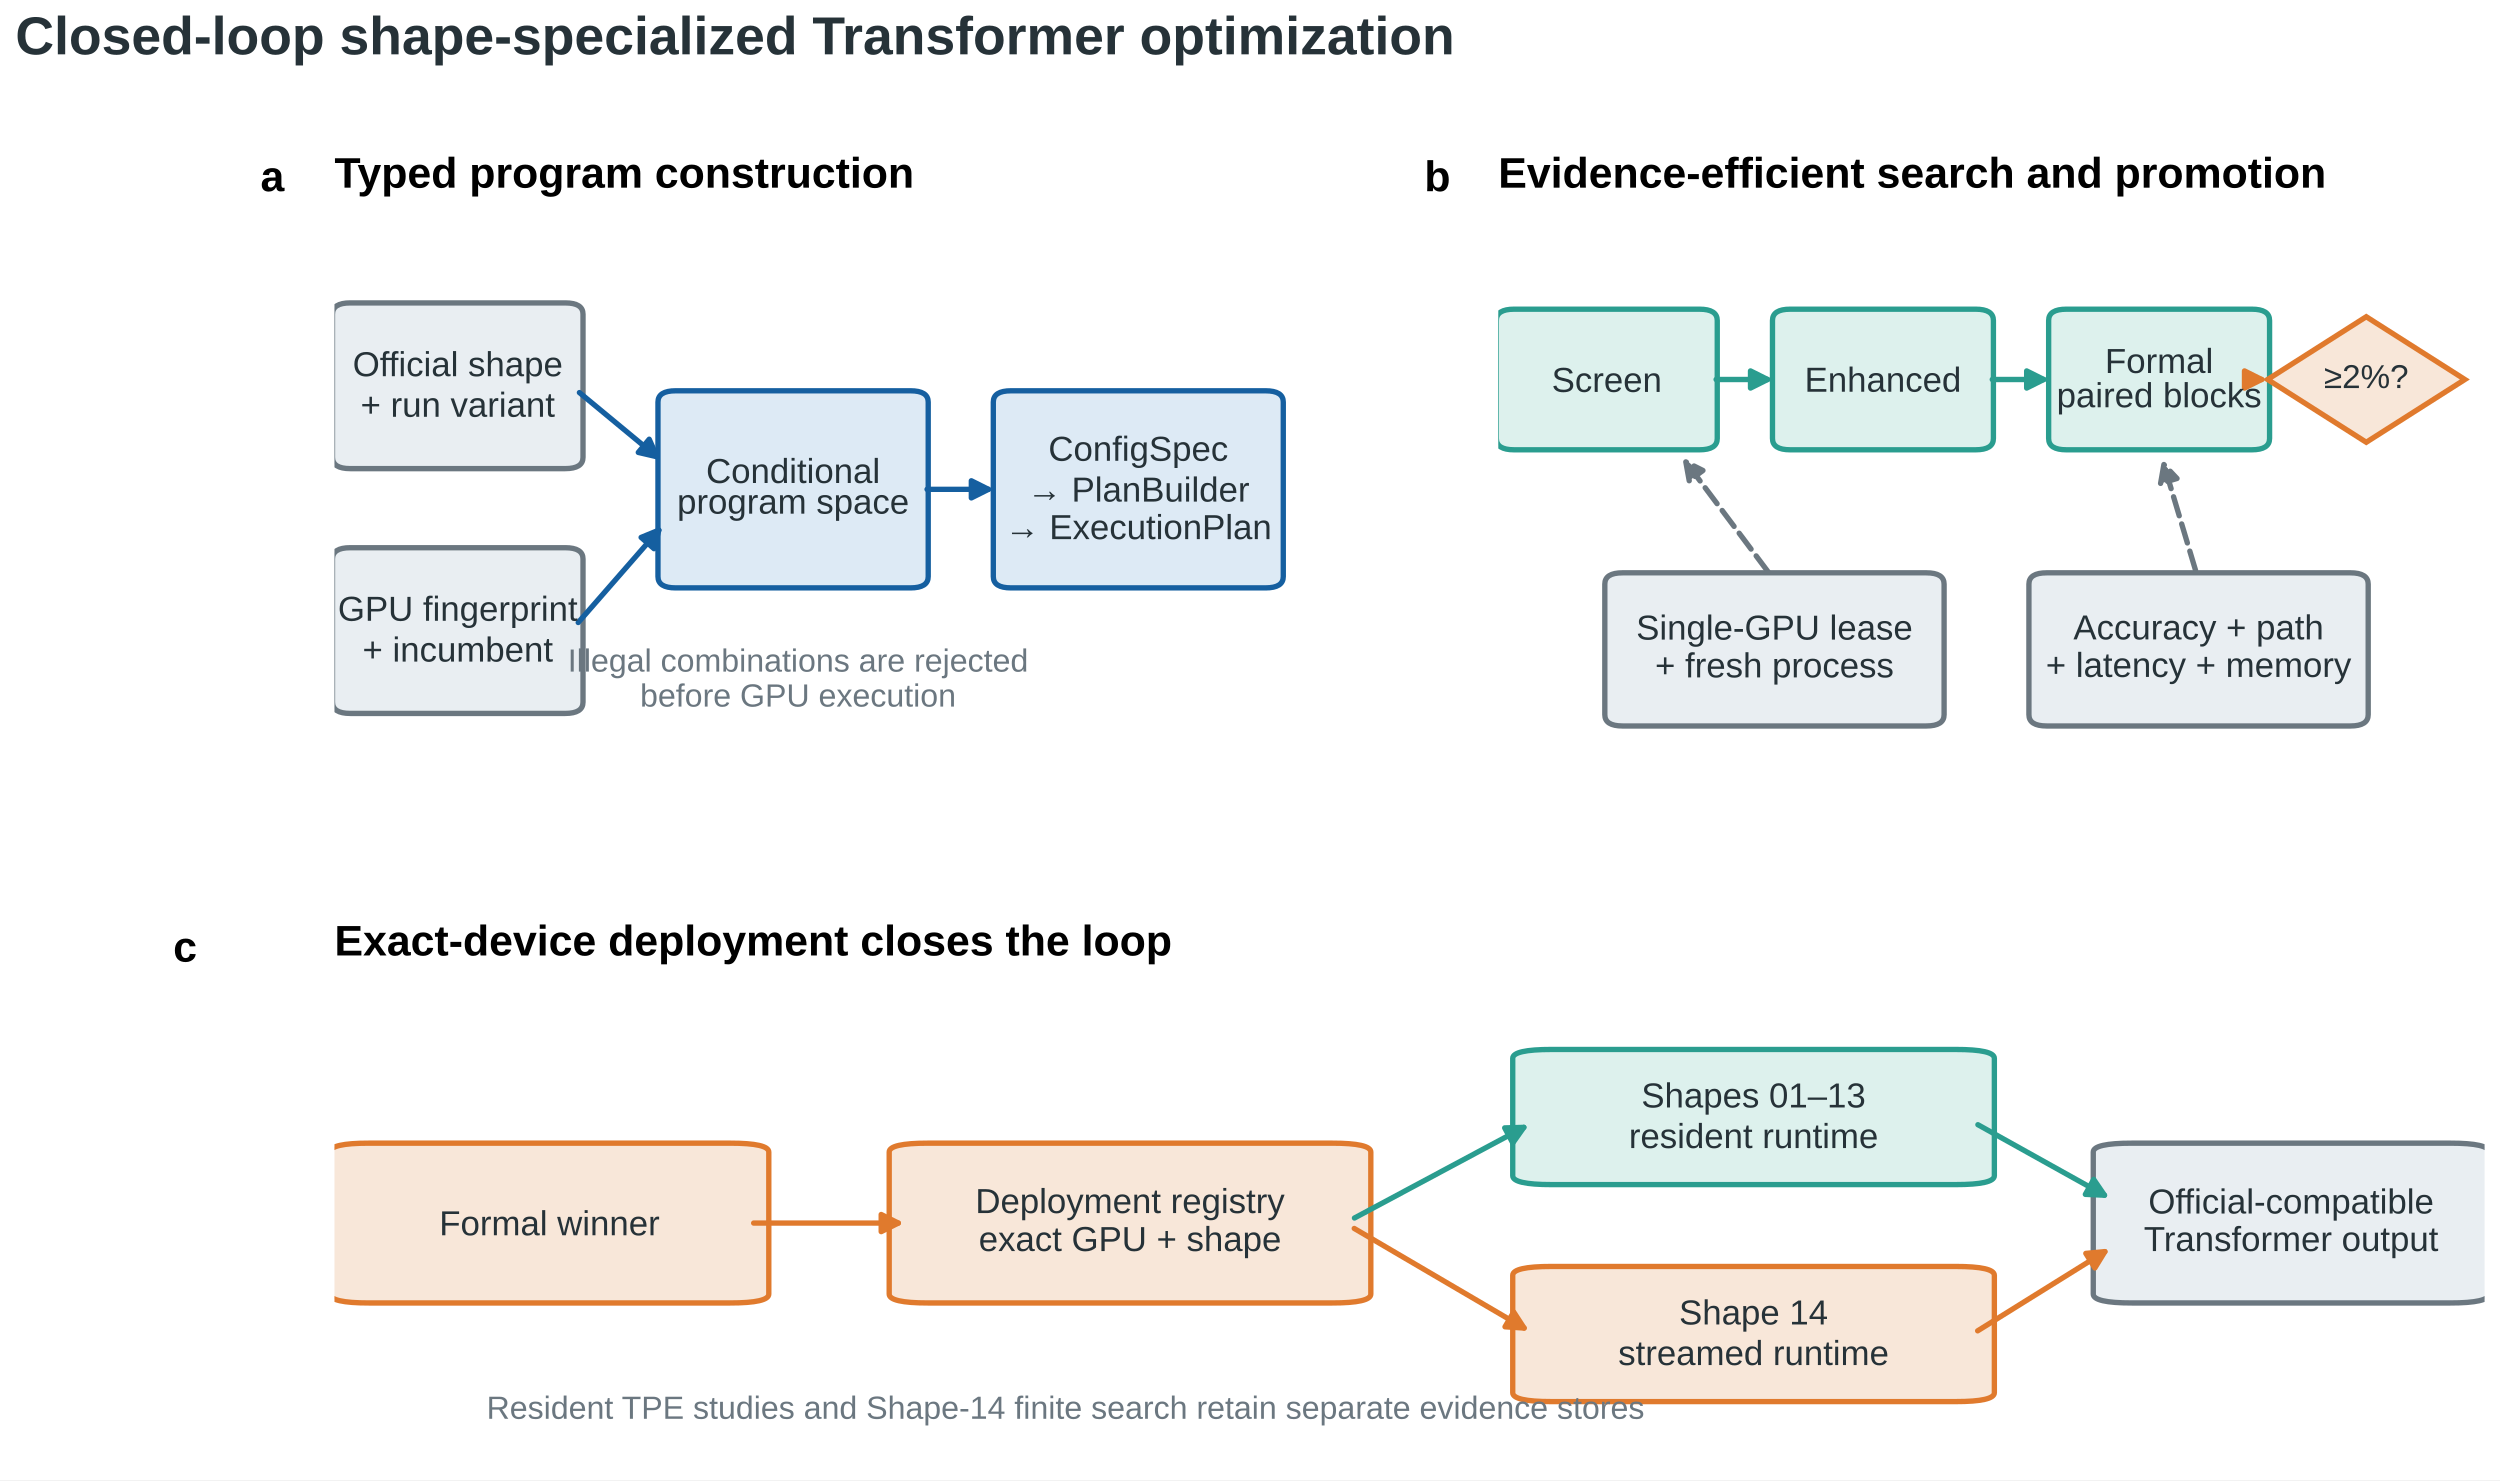
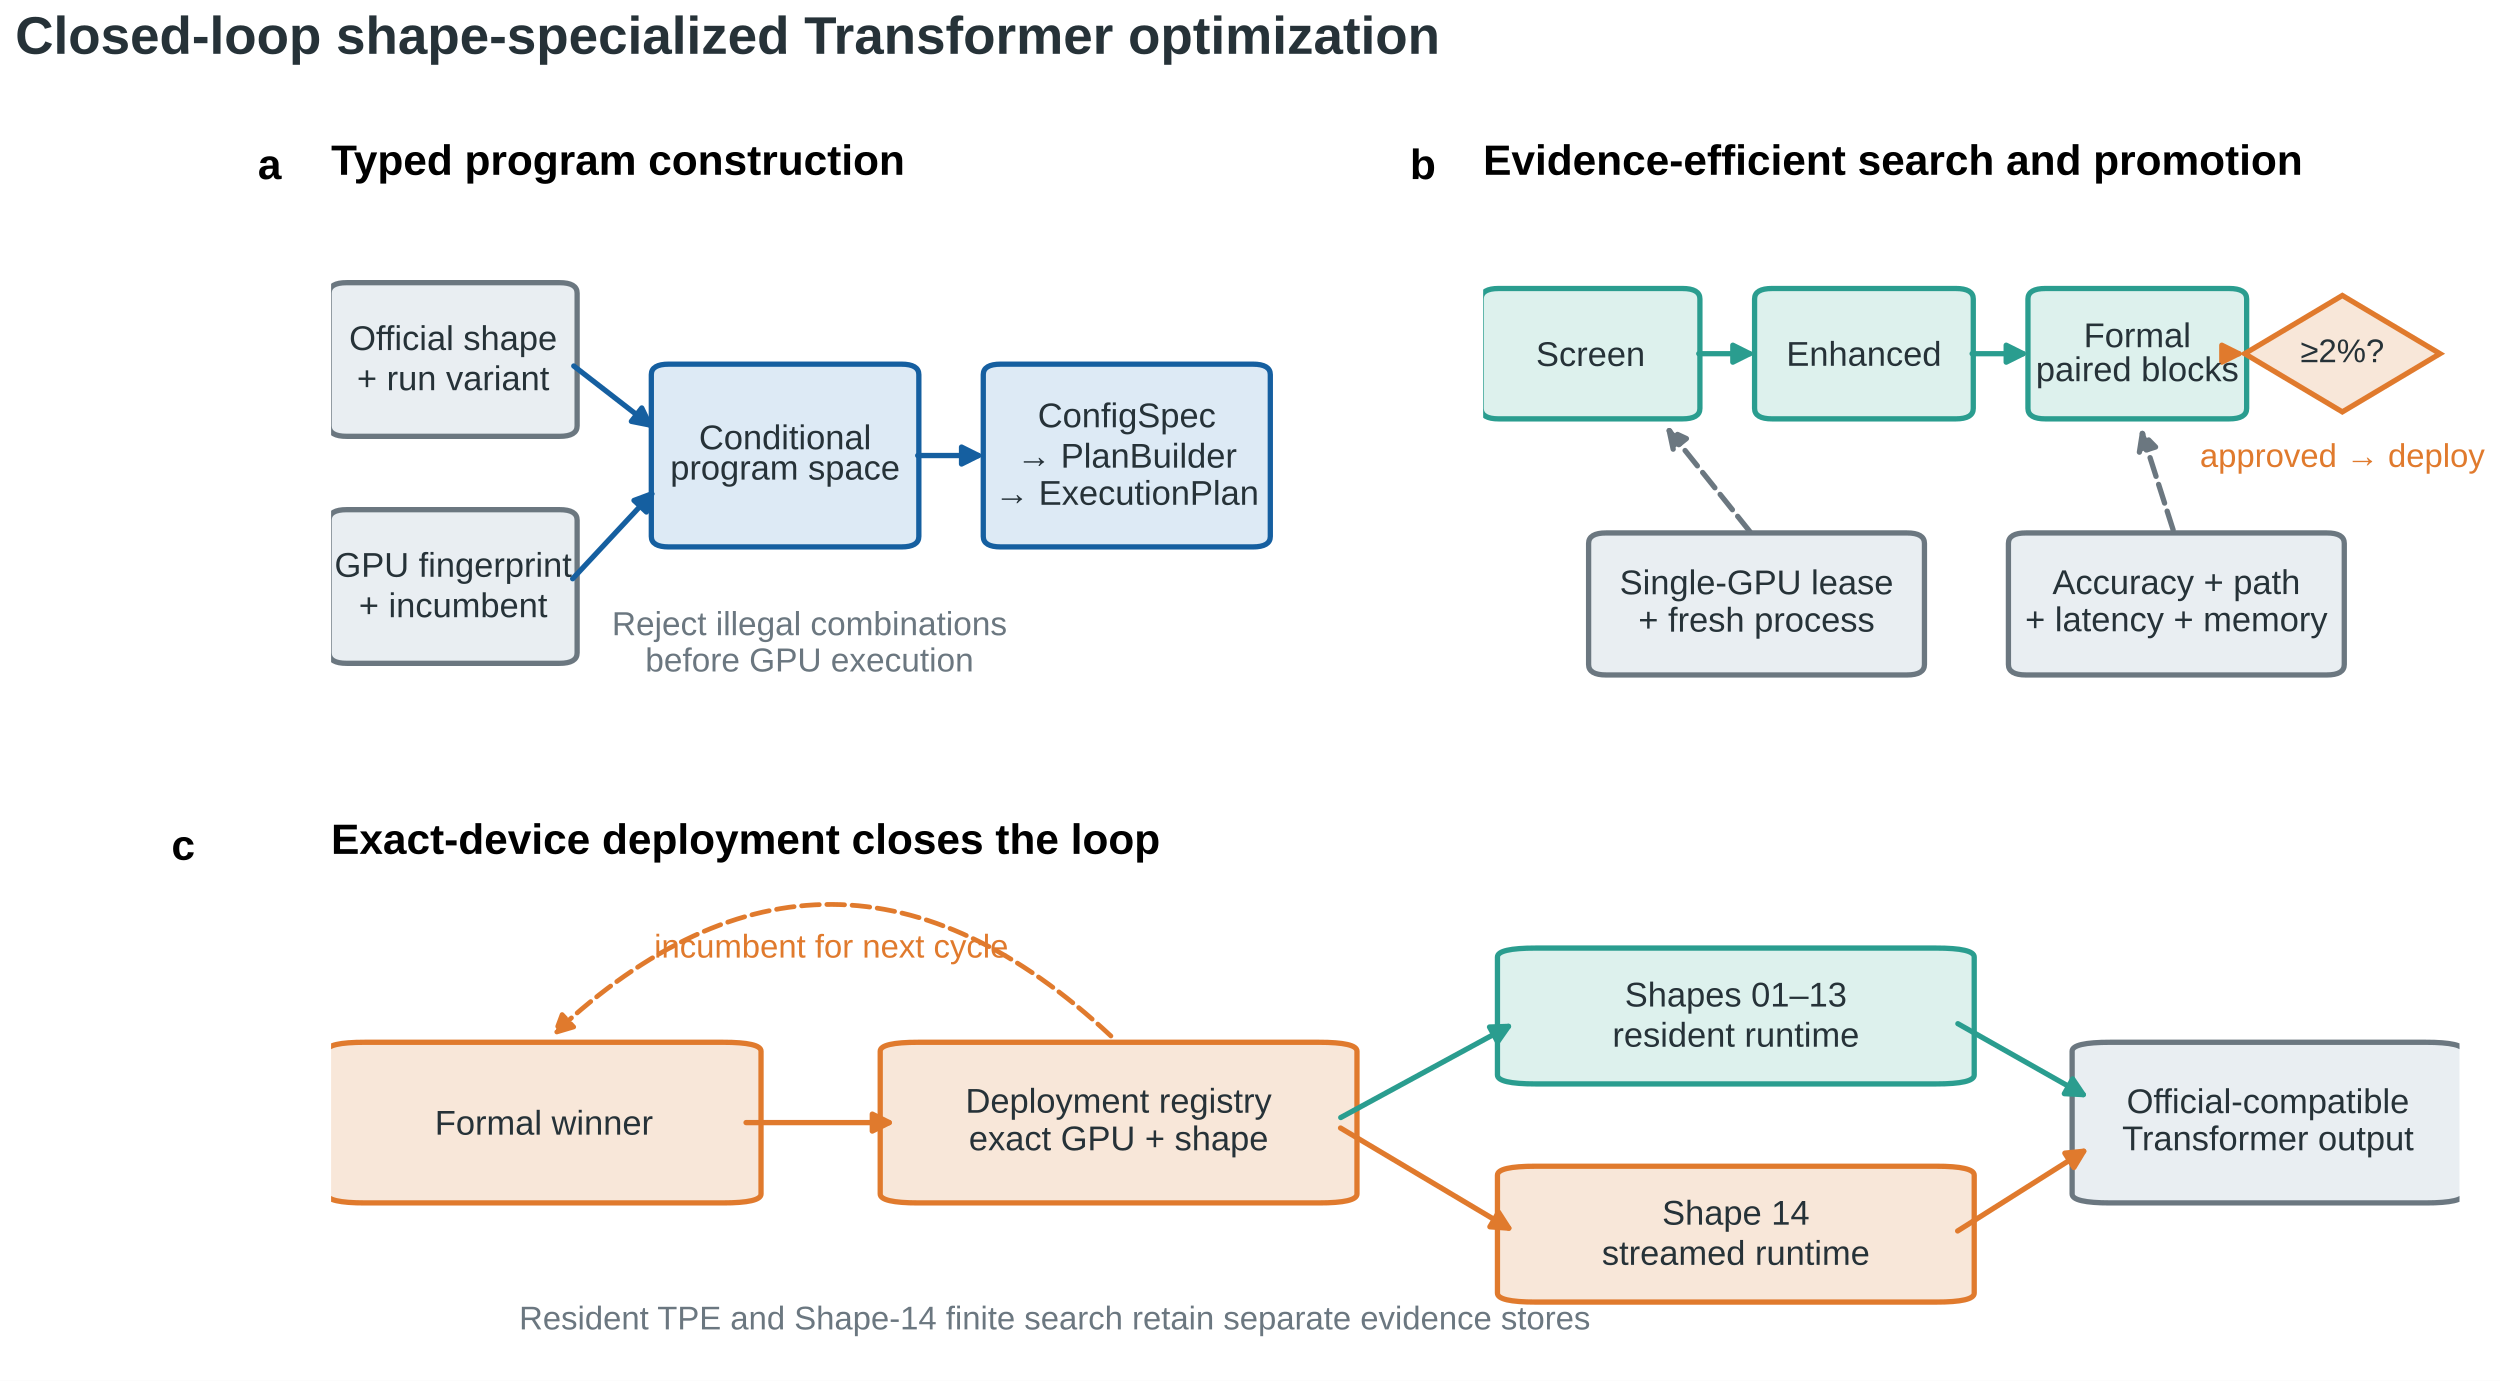
- <svg xmlns="http://www.w3.org/2000/svg" width="467.136pt" height="276.57pt" viewBox="0 0 467.136 276.57" version="1.1">
+ <svg xmlns="http://www.w3.org/2000/svg" width="471.903pt" height="260.64pt" viewBox="0 0 471.903 260.64" version="1.1">
  <defs>
    <style type="text/css">*{stroke-linejoin: round; stroke-linecap: butt}</style>
  </defs>
  <g id="figure_1">
    <g id="patch_1">
-       <path d="M 0 276.57  L 467.136 276.57  L 467.136 0  L 0 0  z " style="fill: #ffffff" />
+       <path d="M 0 260.64 L 471.903 260.64 L 471.903 0 L 0 0 z " style="fill: #ffffff" />
    </g>
    <g id="axes_1">
      <g id="patch_2">
-         <path d="M 65.445 87.565  L 105.621 87.565  Q 108.938 87.565 108.938 85.454  L 108.938 58.712  Q 108.938 56.601 105.621 56.601  L 65.445 56.601  Q 62.127 56.601 62.127 58.712  L 62.127 85.454  Q 62.127 87.565 65.445 87.565  z " clip-path="url(#pc47140f29b)" style="fill: #e9eef2; stroke: #6b7780; stroke-linejoin: miter" />
+         <path d="M 65.445 82.362 L 105.621 82.362 Q 108.938 82.362 108.938 80.385 L 108.938 55.336 Q 108.938 53.358 105.621 53.358 L 65.445 53.358 Q 62.127 53.358 62.127 55.336 L 62.127 80.385 Q 62.127 82.362 65.445 82.362 z " clip-path="url(#p74cc61ab61)" style="fill: #e9eef2; stroke: #6b7780; stroke-linejoin: miter" />
      </g>
      <g id="patch_3">
-         <path d="M 65.445 133.307  L 105.621 133.307  Q 108.938 133.307 108.938 131.195  L 108.938 104.454  Q 108.938 102.343 105.621 102.343  L 65.445 102.343  Q 62.127 102.343 62.127 104.454  L 62.127 131.195  Q 62.127 133.307 65.445 133.307  z " clip-path="url(#pc47140f29b)" style="fill: #e9eef2; stroke: #6b7780; stroke-linejoin: miter" />
+         <path d="M 65.445 125.209 L 105.621 125.209 Q 108.938 125.209 108.938 123.231 L 108.938 98.182 Q 108.938 96.205 105.621 96.205 L 65.445 96.205 Q 62.127 96.205 62.127 98.182 L 62.127 123.231 Q 62.127 125.209 65.445 125.209 z " clip-path="url(#p74cc61ab61)" style="fill: #e9eef2; stroke: #6b7780; stroke-linejoin: miter" />
      </g>
      <g id="patch_4">
-         <path d="M 126.262 109.849  L 170.123 109.849  Q 173.441 109.849 173.441 107.738  L 173.441 75.133  Q 173.441 73.021 170.123 73.021  L 126.262 73.021  Q 122.944 73.021 122.944 75.133  L 122.944 107.738  Q 122.944 109.849 126.262 109.849  z " clip-path="url(#pc47140f29b)" style="fill: #ddeaf5; stroke: #155fa0; stroke-linejoin: miter" />
+         <path d="M 126.262 103.236 L 170.123 103.236 Q 173.441 103.236 173.441 101.258 L 173.441 70.717 Q 173.441 68.739 170.123 68.739 L 126.262 68.739 Q 122.944 68.739 122.944 70.717 L 122.944 101.258 Q 122.944 103.236 126.262 103.236 z " clip-path="url(#p74cc61ab61)" style="fill: #ddeaf5; stroke: #155fa0; stroke-linejoin: miter" />
      </g>
      <g id="patch_5">
-         <path d="M 188.921 109.849  L 236.469 109.849  Q 239.786 109.849 239.786 107.738  L 239.786 75.133  Q 239.786 73.021 236.469 73.021  L 188.921 73.021  Q 185.604 73.021 185.604 75.133  L 185.604 107.738  Q 185.604 109.849 188.921 109.849  z " clip-path="url(#pc47140f29b)" style="fill: #ddeaf5; stroke: #155fa0; stroke-linejoin: miter" />
+         <path d="M 188.921 103.236 L 236.469 103.236 Q 239.786 103.236 239.786 101.258 L 239.786 70.717 Q 239.786 68.739 236.469 68.739 L 188.921 68.739 Q 185.604 68.739 185.604 70.717 L 185.604 101.258 Q 185.604 103.236 188.921 103.236 z " clip-path="url(#p74cc61ab61)" style="fill: #ddeaf5; stroke: #155fa0; stroke-linejoin: miter" />
      </g>
      <g id="patch_6">
-         <path d="M 108.267 73.358  Q 115.942 79.707 122.754 85.344  " clip-path="url(#pc47140f29b)" style="fill: none; stroke: #155fa0; stroke-linecap: round" />
-         <path d="M 121.309 82.071  L 122.754 85.344  L 119.269 84.536  z " clip-path="url(#pc47140f29b)" style="fill: #155fa0; stroke: #155fa0; stroke-linecap: round" />
+         <path d="M 108.308 69.086 Q 115.941 75.001 122.691 80.232 " clip-path="url(#p74cc61ab61)" style="fill: none; stroke: #155fa0; stroke-linecap: round" />
+         <path d="M 121.141 77.007 L 122.691 80.232 L 119.181 79.536 z " clip-path="url(#p74cc61ab61)" style="fill: #155fa0; stroke: #155fa0; stroke-linecap: round" />
      </g>
      <g id="patch_7">
-         <path d="M 108.043 116.317  Q 115.942 107.268 123.107 99.061  " clip-path="url(#pc47140f29b)" style="fill: none; stroke: #155fa0; stroke-linecap: round" />
-         <path d="M 119.797 100.419  L 123.107 99.061  L 122.207 102.524  z " clip-path="url(#pc47140f29b)" style="fill: #155fa0; stroke: #155fa0; stroke-linecap: round" />
+         <path d="M 108.092 109.241 Q 115.942 100.818 123.029 93.213 " clip-path="url(#p74cc61ab61)" style="fill: none; stroke: #155fa0; stroke-linecap: round" />
+         <path d="M 119.677 94.463 L 123.029 93.213 L 122.018 96.645 z " clip-path="url(#p74cc61ab61)" style="fill: #155fa0; stroke: #155fa0; stroke-linecap: round" />
      </g>
      <g id="patch_8">
-         <path d="M 173.226 91.435  Q 179.521 91.435 184.699 91.435  " clip-path="url(#pc47140f29b)" style="fill: none; stroke: #155fa0; stroke-linecap: round" />
-         <path d="M 181.499 89.835  L 184.699 91.435  L 181.499 93.035  z " clip-path="url(#pc47140f29b)" style="fill: #155fa0; stroke: #155fa0; stroke-linecap: round" />
+         <path d="M 173.226 85.988 Q 179.521 85.988 184.699 85.988 " clip-path="url(#p74cc61ab61)" style="fill: none; stroke: #155fa0; stroke-linecap: round" />
+         <path d="M 181.499 84.388 L 184.699 85.988 L 181.499 87.588 z " clip-path="url(#p74cc61ab61)" style="fill: #155fa0; stroke: #155fa0; stroke-linecap: round" />
      </g>
      <g id="text_1">
-         <text style="font-weight: 700; font-size: 8px; font-family: 'Arial', 'DejaVu Sans', 'Liberation Sans', sans-serif; text-anchor: start" x="48.674" y="35.724" transform="rotate(-0 48.67398 35.72427)">a</text>
+         <text style="font-weight: 700; font-size: 8px; font-family: 'Arial', 'DejaVu Sans', 'Liberation Sans', sans-serif; text-anchor: start" x="48.674" y="33.803" transform="rotate(-0 48.67398 33.80275)">a</text>
      </g>
      <g id="text_2">
-         <text style="font-size: 6.5px; font-family: 'Arial', 'DejaVu Sans', 'Liberation Sans', sans-serif; fill: #263238" transform="translate(65.90219 70.29749)">Official shape</text>
-         <text style="font-size: 6.5px; font-family: 'Arial', 'DejaVu Sans', 'Liberation Sans', sans-serif; fill: #263238" transform="translate(67.37789 77.87882)">+ run variant</text>
+         <text style="font-size: 6.5px; font-family: 'Arial', 'DejaVu Sans', 'Liberation Sans', sans-serif; fill: #263238" transform="translate(65.90219 66.07463)">Official shape</text>
+         <text style="font-size: 6.5px; font-family: 'Arial', 'DejaVu Sans', 'Liberation Sans', sans-serif; fill: #263238" transform="translate(67.37789 73.65596)">+ run variant</text>
      </g>
      <g id="text_3">
-         <text style="font-size: 6.5px; font-family: 'Arial', 'DejaVu Sans', 'Liberation Sans', sans-serif; fill: #263238" transform="translate(63.13614 115.9991)">GPU fingerprint</text>
-         <text style="font-size: 6.5px; font-family: 'Arial', 'DejaVu Sans', 'Liberation Sans', sans-serif; fill: #263238" transform="translate(67.73793 123.6205)">+ incumbent</text>
+         <text style="font-size: 6.5px; font-family: 'Arial', 'DejaVu Sans', 'Liberation Sans', sans-serif; fill: #263238" transform="translate(63.13614 108.881)">GPU fingerprint</text>
+         <text style="font-size: 6.5px; font-family: 'Arial', 'DejaVu Sans', 'Liberation Sans', sans-serif; fill: #263238" transform="translate(67.73793 116.5024)">+ incumbent</text>
      </g>
      <g id="text_4">
-         <text style="font-size: 6.5px; font-family: 'Arial', 'DejaVu Sans', 'Liberation Sans', sans-serif; fill: #263238" transform="translate(131.9324 90.25405)">Conditional</text>
-         <text style="font-size: 6.5px; font-family: 'Arial', 'DejaVu Sans', 'Liberation Sans', sans-serif; fill: #263238" transform="translate(126.517 95.98236)">program space</text>
+         <text style="font-size: 6.5px; font-family: 'Arial', 'DejaVu Sans', 'Liberation Sans', sans-serif; fill: #263238" transform="translate(131.9324 84.80629)">Conditional</text>
+         <text style="font-size: 6.5px; font-family: 'Arial', 'DejaVu Sans', 'Liberation Sans', sans-serif; fill: #263238" transform="translate(126.517 90.5346)">program space</text>
      </g>
      <g id="text_5">
-         <text style="font-size: 6.5px; font-family: 'Arial', 'DejaVu Sans', 'Liberation Sans', sans-serif; fill: #263238" transform="translate(195.8938 86.10207)">ConfigSpec</text>
-         <text style="font-size: 6.5px; font-family: 'Arial', 'DejaVu Sans', 'Liberation Sans', sans-serif; fill: #263238" transform="translate(191.9217 93.72352)">→ PlanBuilder</text>
-         <text style="font-size: 6.5px; font-family: 'Arial', 'DejaVu Sans', 'Liberation Sans', sans-serif; fill: #263238" transform="translate(187.7657 100.7386)">→ ExecutionPlan</text>
+         <text style="font-size: 6.5px; font-family: 'Arial', 'DejaVu Sans', 'Liberation Sans', sans-serif; fill: #263238" transform="translate(195.8938 80.65431)">ConfigSpec</text>
+         <text style="font-size: 6.5px; font-family: 'Arial', 'DejaVu Sans', 'Liberation Sans', sans-serif; fill: #263238" transform="translate(191.9217 88.27576)">→ PlanBuilder</text>
+         <text style="font-size: 6.5px; font-family: 'Arial', 'DejaVu Sans', 'Liberation Sans', sans-serif; fill: #263238" transform="translate(187.7657 95.29087)">→ ExecutionPlan</text>
      </g>
      <g id="text_6">
-         <text style="font-size: 6px; font-family: 'Arial', 'DejaVu Sans', 'Liberation Sans', sans-serif; fill: #6b7780" transform="translate(106.093 125.4952)">Illegal combinations are rejected</text>
-         <text style="font-size: 6px; font-family: 'Arial', 'DejaVu Sans', 'Liberation Sans', sans-serif; fill: #6b7780" transform="translate(119.5991 132.0256)">before GPU execution</text>
+         <text style="font-size: 6.3px; font-family: 'Arial', 'DejaVu Sans', 'Liberation Sans', sans-serif; fill: #6b7780" transform="translate(115.5078 119.8949)">Reject illegal combinations</text>
+         <text style="font-size: 6.3px; font-family: 'Arial', 'DejaVu Sans', 'Liberation Sans', sans-serif; fill: #6b7780" transform="translate(121.8093 126.7518)">before GPU execution</text>
      </g>
      <g id="text_7">
-         <text style="font-weight: 700; font-size: 8px; font-family: 'Arial', 'DejaVu Sans', 'Liberation Sans', sans-serif; text-anchor: start" x="62.496" y="35.07" transform="rotate(-0 62.496 35.07)">Typed program construction</text>
+         <text style="font-weight: 700; font-size: 8px; font-family: 'Arial', 'DejaVu Sans', 'Liberation Sans', sans-serif; text-anchor: start" x="62.496" y="33" transform="rotate(-0 62.496 33)">Typed program construction</text>
      </g>
    </g>
    <g id="axes_2">
      <g id="patch_9">
-         <path d="M 282.911 84.046  L 317.558 84.046  Q 320.876 84.046 320.876 81.935  L 320.876 59.885  Q 320.876 57.774 317.558 57.774  L 282.911 57.774  Q 279.594 57.774 279.594 59.885  L 279.594 81.935  Q 279.594 84.046 282.911 84.046  z " clip-path="url(#p6feefb2fdc)" style="fill: #ddf1ed; stroke: #2a9d8f; stroke-linejoin: miter" />
+         <path d="M 282.911 79.066 L 317.558 79.066 Q 320.876 79.066 320.876 77.089 L 320.876 56.434 Q 320.876 54.457 317.558 54.457 L 282.911 54.457 Q 279.594 54.457 279.594 56.434 L 279.594 77.089 Q 279.594 79.066 282.911 79.066 z " clip-path="url(#pb2c3c9671c)" style="fill: #ddf1ed; stroke: #2a9d8f; stroke-linejoin: miter" />
      </g>
      <g id="patch_10">
-         <path d="M 334.513 84.046  L 369.161 84.046  Q 372.478 84.046 372.478 81.935  L 372.478 59.885  Q 372.478 57.774 369.161 57.774  L 334.513 57.774  Q 331.196 57.774 331.196 59.885  L 331.196 81.935  Q 331.196 84.046 334.513 84.046  z " clip-path="url(#p6feefb2fdc)" style="fill: #ddf1ed; stroke: #2a9d8f; stroke-linejoin: miter" />
+         <path d="M 334.513 79.066 L 369.161 79.066 Q 372.478 79.066 372.478 77.089 L 372.478 56.434 Q 372.478 54.457 369.161 54.457 L 334.513 54.457 Q 331.196 54.457 331.196 56.434 L 331.196 77.089 Q 331.196 79.066 334.513 79.066 z " clip-path="url(#pb2c3c9671c)" style="fill: #ddf1ed; stroke: #2a9d8f; stroke-linejoin: miter" />
      </g>
      <g id="patch_11">
-         <path d="M 386.116 84.046  L 420.763 84.046  Q 424.08 84.046 424.08 81.935  L 424.08 59.885  Q 424.08 57.774 420.763 57.774  L 386.116 57.774  Q 382.798 57.774 382.798 59.885  L 382.798 81.935  Q 382.798 84.046 386.116 84.046  z " clip-path="url(#p6feefb2fdc)" style="fill: #ddf1ed; stroke: #2a9d8f; stroke-linejoin: miter" />
+         <path d="M 386.116 79.066 L 420.763 79.066 Q 424.08 79.066 424.08 77.089 L 424.08 56.434 Q 424.08 54.457 420.763 54.457 L 386.116 54.457 Q 382.798 54.457 382.798 56.434 L 382.798 77.089 Q 382.798 79.066 386.116 79.066 z " clip-path="url(#pb2c3c9671c)" style="fill: #ddf1ed; stroke: #2a9d8f; stroke-linejoin: miter" />
      </g>
      <g id="patch_12">
-         <path d="M 320.662 70.91  Q 326.034 70.91 330.289 70.91  " clip-path="url(#p6feefb2fdc)" style="fill: none; stroke: #2a9d8f; stroke-linecap: round" />
-         <path d="M 327.089 69.31  L 330.289 70.91  L 327.089 72.51  z " clip-path="url(#p6feefb2fdc)" style="fill: #2a9d8f; stroke: #2a9d8f; stroke-linecap: round" />
+         <path d="M 320.662 66.762 Q 326.034 66.762 330.289 66.762 " clip-path="url(#pb2c3c9671c)" style="fill: none; stroke: #2a9d8f; stroke-linecap: round" />
+         <path d="M 327.089 65.162 L 330.289 66.762 L 327.089 68.362 z " clip-path="url(#pb2c3c9671c)" style="fill: #2a9d8f; stroke: #2a9d8f; stroke-linecap: round" />
      </g>
      <g id="patch_13">
-         <path d="M 372.264 70.91  Q 377.636 70.91 381.891 70.91  " clip-path="url(#p6feefb2fdc)" style="fill: none; stroke: #2a9d8f; stroke-linecap: round" />
-         <path d="M 378.691 69.31  L 381.891 70.91  L 378.691 72.51  z " clip-path="url(#p6feefb2fdc)" style="fill: #2a9d8f; stroke: #2a9d8f; stroke-linecap: round" />
+         <path d="M 372.264 66.762 Q 377.636 66.762 381.891 66.762 " clip-path="url(#pb2c3c9671c)" style="fill: none; stroke: #2a9d8f; stroke-linecap: round" />
+         <path d="M 378.691 65.162 L 381.891 66.762 L 378.691 68.362 z " clip-path="url(#pb2c3c9671c)" style="fill: #2a9d8f; stroke: #2a9d8f; stroke-linecap: round" />
      </g>
      <g id="patch_14">
-         <path d="M 442.141 59.182  L 460.57 70.91  L 442.141 82.639  L 423.711 70.91  z " clip-path="url(#p6feefb2fdc)" style="fill: #f8e7d9; stroke: #e07a2d; stroke-linejoin: miter" />
+         <path d="M 442.141 55.775 L 460.57 66.762 L 442.141 77.748 L 423.711 66.762 z " clip-path="url(#pb2c3c9671c)" style="fill: #f8e7d9; stroke: #e07a2d; stroke-linejoin: miter" />
      </g>
      <g id="patch_15">
-         <path d="M 421.868 70.91  Q 422.79 70.91 422.593 70.91  " clip-path="url(#p6feefb2fdc)" style="fill: none; stroke: #e07a2d; stroke-linecap: round" />
-         <path d="M 419.393 69.31  L 422.593 70.91  L 419.393 72.51  z " clip-path="url(#p6feefb2fdc)" style="fill: #e07a2d; stroke: #e07a2d; stroke-linecap: round" />
+         <path d="M 421.868 66.762 Q 422.79 66.762 422.593 66.762 " clip-path="url(#pb2c3c9671c)" style="fill: none; stroke: #e07a2d; stroke-linecap: round" />
+         <path d="M 419.393 65.162 L 422.593 66.762 L 419.393 68.362 z " clip-path="url(#pb2c3c9671c)" style="fill: #e07a2d; stroke: #e07a2d; stroke-linecap: round" />
      </g>
      <g id="patch_16">
-         <path d="M 303.183 135.652  L 359.946 135.652  Q 363.263 135.652 363.263 133.541  L 363.263 109.146  Q 363.263 107.034 359.946 107.034  L 303.183 107.034  Q 299.866 107.034 299.866 109.146  L 299.866 133.541  Q 299.866 135.652 303.183 135.652  z " clip-path="url(#p6feefb2fdc)" style="fill: #e9eef2; stroke: #6b7780; stroke-linejoin: miter" />
+         <path d="M 303.183 127.406 L 359.946 127.406 Q 363.263 127.406 363.263 125.428 L 363.263 102.577 Q 363.263 100.599 359.946 100.599 L 303.183 100.599 Q 299.866 100.599 299.866 102.577 L 299.866 125.428 Q 299.866 127.406 303.183 127.406 z " clip-path="url(#pb2c3c9671c)" style="fill: #e9eef2; stroke: #6b7780; stroke-linejoin: miter" />
      </g>
      <g id="patch_17">
-         <path d="M 382.43 135.652  L 439.192 135.652  Q 442.509 135.652 442.509 133.541  L 442.509 109.146  Q 442.509 107.034 439.192 107.034  L 382.43 107.034  Q 379.112 107.034 379.112 109.146  L 379.112 133.541  Q 379.112 135.652 382.43 135.652  z " clip-path="url(#p6feefb2fdc)" style="fill: #e9eef2; stroke: #6b7780; stroke-linejoin: miter" />
+         <path d="M 382.43 127.406 L 439.192 127.406 Q 442.509 127.406 442.509 125.428 L 442.509 102.577 Q 442.509 100.599 439.192 100.599 L 382.43 100.599 Q 379.112 100.599 379.112 102.577 L 379.112 125.428 Q 379.112 127.406 382.43 127.406 z " clip-path="url(#pb2c3c9671c)" style="fill: #e9eef2; stroke: #6b7780; stroke-linejoin: miter" />
      </g>
      <g id="patch_18">
-         <path d="M 330.366 106.839  Q 322.349 96.125 315.002 86.306  " clip-path="url(#p6feefb2fdc)" style="fill: none; stroke-dasharray: 3.7,1.6; stroke-dashoffset: 0; stroke: #6b7780; stroke-linecap: round" />
-         <path d="M 315.638 89.827  L 315.002 86.306  L 318.2 87.91  z " clip-path="url(#p6feefb2fdc)" style="fill: #6b7780; stroke-dasharray: 3.7,1.6; stroke-dashoffset: 0; stroke: #6b7780; stroke-linecap: round" />
+         <path d="M 330.316 100.355 Q 322.35 90.382 315.081 81.282 " clip-path="url(#pb2c3c9671c)" style="fill: none; stroke-dasharray: 3.7,1.6; stroke-dashoffset: 0; stroke: #6b7780; stroke-linecap: round" />
+         <path d="M 315.828 84.781 L 315.081 81.282 L 318.328 82.784 z " clip-path="url(#pb2c3c9671c)" style="fill: #6b7780; stroke-dasharray: 3.7,1.6; stroke-dashoffset: 0; stroke: #6b7780; stroke-linecap: round" />
      </g>
      <g id="patch_19">
-         <path d="M 410.238 106.527  Q 407.125 96.127 404.333 86.799  " clip-path="url(#p6feefb2fdc)" style="fill: none; stroke-dasharray: 3.7,1.6; stroke-dashoffset: 0; stroke: #6b7780; stroke-linecap: round" />
-         <path d="M 403.718 90.323  L 404.333 86.799  L 406.784 89.406  z " clip-path="url(#p6feefb2fdc)" style="fill: #6b7780; stroke-dasharray: 3.7,1.6; stroke-dashoffset: 0; stroke: #6b7780; stroke-linecap: round" />
+         <path d="M 410.202 100.011 Q 407.125 90.381 404.388 81.816 " clip-path="url(#pb2c3c9671c)" style="fill: none; stroke-dasharray: 3.7,1.6; stroke-dashoffset: 0; stroke: #6b7780; stroke-linecap: round" />
+         <path d="M 403.838 85.351 L 404.388 81.816 L 406.886 84.377 z " clip-path="url(#pb2c3c9671c)" style="fill: #6b7780; stroke-dasharray: 3.7,1.6; stroke-dashoffset: 0; stroke: #6b7780; stroke-linecap: round" />
      </g>
      <g id="text_8">
-         <text style="font-weight: 700; font-size: 8px; font-family: 'Arial', 'DejaVu Sans', 'Liberation Sans', sans-serif; text-anchor: start" x="266.14" y="35.724" transform="rotate(-0 266.1404 35.72427)">b</text>
+         <text style="font-weight: 700; font-size: 8px; font-family: 'Arial', 'DejaVu Sans', 'Liberation Sans', sans-serif; text-anchor: start" x="266.14" y="33.803" transform="rotate(-0 266.1404 33.80275)">b</text>
      </g>
      <g id="text_9">
-         <text style="font-size: 6.5px; font-family: 'Arial', 'DejaVu Sans', 'Liberation Sans', sans-serif; text-anchor: middle; fill: #263238" x="300.235" y="73.236" transform="rotate(-0 300.2347 73.23648)">Screen</text>
+         <text style="font-size: 6.5px; font-family: 'Arial', 'DejaVu Sans', 'Liberation Sans', sans-serif; text-anchor: middle; fill: #263238" x="300.235" y="69.088" transform="rotate(-0 300.2347 69.08786)">Screen</text>
      </g>
      <g id="text_10">
-         <text style="font-size: 6.5px; font-family: 'Arial', 'DejaVu Sans', 'Liberation Sans', sans-serif; text-anchor: middle; fill: #263238" x="351.837" y="73.198" transform="rotate(-0 351.8369 73.1984)">Enhanced</text>
+         <text style="font-size: 6.5px; font-family: 'Arial', 'DejaVu Sans', 'Liberation Sans', sans-serif; text-anchor: middle; fill: #263238" x="351.837" y="69.05" transform="rotate(-0 351.8369 69.04977)">Enhanced</text>
      </g>
      <g id="text_11">
-         <text style="font-size: 6.5px; font-family: 'Arial', 'DejaVu Sans', 'Liberation Sans', sans-serif; fill: #263238" transform="translate(393.3281 69.69084)">Formal</text>
-         <text style="font-size: 6.5px; font-family: 'Arial', 'DejaVu Sans', 'Liberation Sans', sans-serif; fill: #263238" transform="translate(384.291 76.0981)">paired blocks</text>
+         <text style="font-size: 6.5px; font-family: 'Arial', 'DejaVu Sans', 'Liberation Sans', sans-serif; fill: #263238" transform="translate(393.3281 65.54222)">Formal</text>
+         <text style="font-size: 6.5px; font-family: 'Arial', 'DejaVu Sans', 'Liberation Sans', sans-serif; fill: #263238" transform="translate(384.291 71.94948)">paired blocks</text>
      </g>
      <g id="text_12">
-         <text style="font-size: 6.2px; font-family: 'Arial', 'DejaVu Sans', 'Liberation Sans', sans-serif; text-anchor: middle; fill: #263238" x="442.141" y="72.515" transform="rotate(-0 442.1408 72.51468)">≥2%?</text>
+         <text style="font-size: 6.2px; font-family: 'Arial', 'DejaVu Sans', 'Liberation Sans', sans-serif; text-anchor: middle; fill: #263238" x="442.141" y="68.366" transform="rotate(-0 442.1408 68.36606)">≥2%?</text>
      </g>
      <g id="text_13">
-         <text style="font-size: 6.5px; font-family: 'Arial', 'DejaVu Sans', 'Liberation Sans', sans-serif; fill: #263238" transform="translate(305.7337 119.5177)">Single-GPU lease</text>
-         <text style="font-size: 6.5px; font-family: 'Arial', 'DejaVu Sans', 'Liberation Sans', sans-serif; fill: #263238" transform="translate(309.2569 126.5709)">+ fresh process</text>
+         <text style="font-size: 6.2px; font-family: 'Arial', 'DejaVu Sans', 'Liberation Sans', sans-serif; text-anchor: middle; fill: #e07a2d" x="442.141" y="88.141" transform="rotate(-0 442.1408 88.1413)">approved → deploy</text>
      </g>
      <g id="text_14">
-         <text style="font-size: 6.5px; font-family: 'Arial', 'DejaVu Sans', 'Liberation Sans', sans-serif; fill: #263238" transform="translate(387.4175 119.4781)">Accuracy + path</text>
-         <text style="font-size: 6.5px; font-family: 'Arial', 'DejaVu Sans', 'Liberation Sans', sans-serif; fill: #263238" transform="translate(382.2728 126.4932)">+ latency + memory</text>
+         <text style="font-size: 6.5px; font-family: 'Arial', 'DejaVu Sans', 'Liberation Sans', sans-serif; fill: #263238" transform="translate(305.7337 112.1769)">Single-GPU lease</text>
+         <text style="font-size: 6.5px; font-family: 'Arial', 'DejaVu Sans', 'Liberation Sans', sans-serif; fill: #263238" transform="translate(309.2569 119.2301)">+ fresh process</text>
      </g>
      <g id="text_15">
-         <text style="font-weight: 700; font-size: 8px; font-family: 'Arial', 'DejaVu Sans', 'Liberation Sans', sans-serif; text-anchor: start" x="279.962" y="35.07" transform="rotate(-0 279.9624 35.07)">Evidence-efficient search and promotion</text>
+         <text style="font-size: 6.5px; font-family: 'Arial', 'DejaVu Sans', 'Liberation Sans', sans-serif; fill: #263238" transform="translate(387.4175 112.1373)">Accuracy + path</text>
+         <text style="font-size: 6.5px; font-family: 'Arial', 'DejaVu Sans', 'Liberation Sans', sans-serif; fill: #263238" transform="translate(382.2728 119.1524)">+ latency + memory</text>
+       </g>
+       <g id="text_16">
+         <text style="font-weight: 700; font-size: 8px; font-family: 'Arial', 'DejaVu Sans', 'Liberation Sans', sans-serif; text-anchor: start" x="279.962" y="33" transform="rotate(-0 279.9624 33)">Evidence-efficient search and promotion</text>
      </g>
    </g>
    <g id="axes_3">
      <g id="patch_20">
-         <path d="M 68.924 243.464  L 136.42 243.464  Q 143.652 243.464 143.652 241.805  L 143.652 215.265  Q 143.652 213.606 136.42 213.606  L 68.924 213.606  Q 61.692 213.606 61.692 215.265  L 61.692 241.805  Q 61.692 243.464 68.924 243.464  z " clip-path="url(#p65bccbf6e0)" style="fill: #f8e7d9; stroke: #e07a2d; stroke-linejoin: miter" />
+         <path d="M 68.924 227.064 L 136.42 227.064 Q 143.652 227.064 143.652 225.379 L 143.652 198.426 Q 143.652 196.741 136.42 196.741 L 68.924 196.741 Q 61.692 196.741 61.692 198.426 L 61.692 225.379 Q 61.692 227.064 68.924 227.064 z " clip-path="url(#p675c2e8cd4)" style="fill: #f8e7d9; stroke: #e07a2d; stroke-linejoin: miter" />
      </g>
      <g id="patch_21">
-         <path d="M 173.382 243.464  L 248.913 243.464  Q 256.144 243.464 256.144 241.805  L 256.144 215.265  Q 256.144 213.606 248.913 213.606  L 173.382 213.606  Q 166.15 213.606 166.15 215.265  L 166.15 241.805  Q 166.15 243.464 173.382 243.464  z " clip-path="url(#p65bccbf6e0)" style="fill: #f8e7d9; stroke: #e07a2d; stroke-linejoin: miter" />
+         <path d="M 173.382 227.064 L 248.913 227.064 Q 256.144 227.064 256.144 225.379 L 256.144 198.426 Q 256.144 196.741 248.913 196.741 L 173.382 196.741 Q 166.15 196.741 166.15 198.426 L 166.15 225.379 Q 166.15 227.064 173.382 227.064 z " clip-path="url(#p675c2e8cd4)" style="fill: #f8e7d9; stroke: #e07a2d; stroke-linejoin: miter" />
      </g>
      <g id="patch_22">
-         <path d="M 140.827 228.535  Q 154.9 228.535 167.855 228.535  " clip-path="url(#p65bccbf6e0)" style="fill: none; stroke: #e07a2d; stroke-linecap: round" />
-         <path d="M 164.655 226.935  L 167.855 228.535  L 164.655 230.135  z " clip-path="url(#p65bccbf6e0)" style="fill: #e07a2d; stroke: #e07a2d; stroke-linecap: round" />
+         <path d="M 140.827 211.902 Q 154.9 211.902 167.855 211.902 " clip-path="url(#p675c2e8cd4)" style="fill: none; stroke: #e07a2d; stroke-linecap: round" />
+         <path d="M 164.655 210.302 L 167.855 211.902 L 164.655 213.502 z " clip-path="url(#p675c2e8cd4)" style="fill: #e07a2d; stroke: #e07a2d; stroke-linecap: round" />
      </g>
      <g id="patch_23">
-         <path d="M 289.892 221.347  L 365.423 221.347  Q 372.655 221.347 372.655 219.688  L 372.655 197.755  Q 372.655 196.097 365.423 196.097  L 289.892 196.097  Q 282.66 196.097 282.66 197.755  L 282.66 219.688  Q 282.66 221.347 289.892 221.347  z " clip-path="url(#p65bccbf6e0)" style="fill: #ddf1ed; stroke: #2a9d8f; stroke-linejoin: miter" />
+         <path d="M 209.694 195.552 Q 156.91 146.237 104.861 194.865 " clip-path="url(#p675c2e8cd4)" style="fill: none; stroke-dasharray: 3.33,1.44; stroke-dashoffset: 0; stroke: #e07a2d; stroke-width: 0.9; stroke-linecap: round" />
+         <path d="M 108.291 193.85 L 104.861 194.865 L 106.107 191.511 z " clip-path="url(#p675c2e8cd4)" style="fill: #e07a2d; stroke-dasharray: 3.33,1.44; stroke-dashoffset: 0; stroke: #e07a2d; stroke-width: 0.9; stroke-linecap: round" />
      </g>
      <g id="patch_24">
-         <path d="M 289.892 261.894  L 365.423 261.894  Q 372.655 261.894 372.655 260.236  L 372.655 238.303  Q 372.655 236.644 365.423 236.644  L 289.892 236.644  Q 282.66 236.644 282.66 238.303  L 282.66 260.236  Q 282.66 261.894 289.892 261.894  z " clip-path="url(#p65bccbf6e0)" style="fill: #f8e7d9; stroke: #e07a2d; stroke-linejoin: miter" />
+         <path d="M 289.892 204.603 L 365.423 204.603 Q 372.655 204.603 372.655 202.918 L 372.655 180.644 Q 372.655 178.96 365.423 178.96 L 289.892 178.96 Q 282.66 178.96 282.66 180.644 L 282.66 202.918 Q 282.66 204.603 289.892 204.603 z " clip-path="url(#p675c2e8cd4)" style="fill: #ddf1ed; stroke: #2a9d8f; stroke-linejoin: miter" />
      </g>
      <g id="patch_25">
-         <path d="M 253.087 227.591  Q 269.404 218.858 284.737 210.652  " clip-path="url(#p65bccbf6e0)" style="fill: none; stroke: #2a9d8f; stroke-linecap: round" />
-         <path d="M 281.16 210.751  L 284.737 210.652  L 282.67 213.572  z " clip-path="url(#p65bccbf6e0)" style="fill: #2a9d8f; stroke: #2a9d8f; stroke-linecap: round" />
+         <path d="M 289.892 245.781 L 365.423 245.781 Q 372.655 245.781 372.655 244.096 L 372.655 221.823 Q 372.655 220.138 365.423 220.138 L 289.892 220.138 Q 282.66 220.138 282.66 221.823 L 282.66 244.096 Q 282.66 245.781 289.892 245.781 z " clip-path="url(#p675c2e8cd4)" style="fill: #f8e7d9; stroke: #e07a2d; stroke-linejoin: miter" />
      </g>
      <g id="patch_26">
-         <path d="M 253.047 229.545  Q 269.4 239.131 284.789 248.152  " clip-path="url(#p65bccbf6e0)" style="fill: none; stroke: #e07a2d; stroke-linecap: round" />
-         <path d="M 282.838 245.153  L 284.789 248.152  L 281.22 247.914  z " clip-path="url(#p65bccbf6e0)" style="fill: #e07a2d; stroke: #e07a2d; stroke-linecap: round" />
+         <path d="M 253.082 210.946 Q 269.402 202.076 284.74 193.739 " clip-path="url(#p675c2e8cd4)" style="fill: none; stroke: #2a9d8f; stroke-linecap: round" />
+         <path d="M 281.164 193.862 L 284.74 193.739 L 282.692 196.673 z " clip-path="url(#p675c2e8cd4)" style="fill: #2a9d8f; stroke: #2a9d8f; stroke-linecap: round" />
      </g>
      <g id="patch_27">
-         <path d="M 398.367 243.464  L 457.828 243.464  Q 465.06 243.464 465.06 241.805  L 465.06 215.265  Q 465.06 213.606 457.828 213.606  L 398.367 213.606  Q 391.136 213.606 391.136 215.265  L 391.136 241.805  Q 391.136 243.464 398.367 243.464  z " clip-path="url(#p65bccbf6e0)" style="fill: #e9eef2; stroke: #6b7780; stroke-linejoin: miter" />
+         <path d="M 253.042 212.926 Q 269.402 222.665 284.801 231.832 " clip-path="url(#p675c2e8cd4)" style="fill: none; stroke: #e07a2d; stroke-linecap: round" />
+         <path d="M 282.87 228.82 L 284.801 231.832 L 281.233 231.57 z " clip-path="url(#p675c2e8cd4)" style="fill: #e07a2d; stroke: #e07a2d; stroke-linecap: round" />
      </g>
      <g id="patch_28">
-         <path d="M 369.581 210.156  Q 381.895 217.015 393.232 223.331  " clip-path="url(#p65bccbf6e0)" style="fill: none; stroke: #2a9d8f; stroke-linecap: round" />
-         <path d="M 391.215 220.376  L 393.232 223.331  L 389.658 223.171  z " clip-path="url(#p65bccbf6e0)" style="fill: #2a9d8f; stroke: #2a9d8f; stroke-linecap: round" />
+         <path d="M 398.367 227.064 L 457.828 227.064 Q 465.06 227.064 465.06 225.379 L 465.06 198.426 Q 465.06 196.741 457.828 196.741 L 398.367 196.741 Q 391.136 196.741 391.136 198.426 L 391.136 225.379 Q 391.136 227.064 398.367 227.064 z " clip-path="url(#p675c2e8cd4)" style="fill: #e9eef2; stroke: #6b7780; stroke-linejoin: miter" />
      </g>
      <g id="patch_29">
-         <path d="M 369.533 248.672  Q 381.895 240.976 393.308 233.87  " clip-path="url(#p65bccbf6e0)" style="fill: none; stroke: #e07a2d; stroke-linecap: round" />
-         <path d="M 389.746 234.203  L 393.308 233.87  L 391.437 236.92  z " clip-path="url(#p65bccbf6e0)" style="fill: #e07a2d; stroke: #e07a2d; stroke-linecap: round" />
-       </g>
-       <g id="text_16">
-         <text style="font-weight: 700; font-size: 8px; font-family: 'Arial', 'DejaVu Sans', 'Liberation Sans', sans-serif; text-anchor: start" x="32.364" y="179.693" transform="rotate(-0 32.364 179.6933)">c</text>
+         <path d="M 369.574 193.234 Q 381.894 200.204 393.241 206.623 " clip-path="url(#p675c2e8cd4)" style="fill: none; stroke: #2a9d8f; stroke-linecap: round" />
+         <path d="M 391.244 203.655 L 393.241 206.623 L 389.668 206.44 z " clip-path="url(#p675c2e8cd4)" style="fill: #2a9d8f; stroke: #2a9d8f; stroke-linecap: round" />
+       </g>
+       <g id="patch_30">
+         <path d="M 369.526 232.357 Q 381.898 224.535 393.324 217.31 " clip-path="url(#p675c2e8cd4)" style="fill: none; stroke: #e07a2d; stroke-linecap: round" />
+         <path d="M 389.765 217.668 L 393.324 217.31 L 391.475 220.373 z " clip-path="url(#p675c2e8cd4)" style="fill: #e07a2d; stroke: #e07a2d; stroke-linecap: round" />
      </g>
      <g id="text_17">
-         <text style="font-size: 6.5px; font-family: 'Arial', 'DejaVu Sans', 'Liberation Sans', sans-serif; text-anchor: middle; fill: #263238" x="102.672" y="230.823" transform="rotate(-0 102.672 230.8229)">Formal winner</text>
+         <text style="font-weight: 700; font-size: 8px; font-family: 'Arial', 'DejaVu Sans', 'Liberation Sans', sans-serif; text-anchor: start" x="32.364" y="162.301" transform="rotate(-0 32.364 162.3015)">c</text>
      </g>
      <g id="text_18">
-         <text style="font-size: 6.5px; font-family: 'Arial', 'DejaVu Sans', 'Liberation Sans', sans-serif; fill: #263238" transform="translate(182.2496 226.6694)">Deployment registry</text>
-         <text style="font-size: 6.5px; font-family: 'Arial', 'DejaVu Sans', 'Liberation Sans', sans-serif; fill: #263238" transform="translate(182.8758 233.7623)">exact GPU + shape</text>
+         <text style="font-size: 6.5px; font-family: 'Arial', 'DejaVu Sans', 'Liberation Sans', sans-serif; text-anchor: middle; fill: #263238" x="102.672" y="214.191" transform="rotate(-0 102.672 214.1907)">Formal winner</text>
      </g>
      <g id="text_19">
-         <text style="font-size: 6.5px; font-family: 'Arial', 'DejaVu Sans', 'Liberation Sans', sans-serif; fill: #263238" transform="translate(306.6961 206.9341)">Shapes 01–13</text>
-         <text style="font-size: 6.5px; font-family: 'Arial', 'DejaVu Sans', 'Liberation Sans', sans-serif; fill: #263238" transform="translate(304.3571 214.5175)">resident runtime</text>
+         <text style="font-size: 6.5px; font-family: 'Arial', 'DejaVu Sans', 'Liberation Sans', sans-serif; fill: #263238" transform="translate(182.2496 210.0372)">Deployment registry</text>
+         <text style="font-size: 6.5px; font-family: 'Arial', 'DejaVu Sans', 'Liberation Sans', sans-serif; fill: #263238" transform="translate(182.8758 217.13)">exact GPU + shape</text>
      </g>
      <g id="text_20">
-         <text style="font-size: 6.5px; font-family: 'Arial', 'DejaVu Sans', 'Liberation Sans', sans-serif; fill: #263238" transform="translate(313.743 247.4817)">Shape 14</text>
-         <text style="font-size: 6.5px; font-family: 'Arial', 'DejaVu Sans', 'Liberation Sans', sans-serif; fill: #263238" transform="translate(302.3721 255.0651)">streamed runtime</text>
+         <text style="font-size: 6.2px; font-family: 'Arial', 'DejaVu Sans', 'Liberation Sans', sans-serif; text-anchor: middle; fill: #e07a2d" x="156.91" y="180.752" transform="rotate(-0 156.9096 180.7515)">incumbent for next cycle</text>
      </g>
      <g id="text_21">
-         <text style="font-size: 6.5px; font-family: 'Arial', 'DejaVu Sans', 'Liberation Sans', sans-serif; fill: #263238" transform="translate(401.4263 226.7492)">Official-compatible</text>
-         <text style="font-size: 6.5px; font-family: 'Arial', 'DejaVu Sans', 'Liberation Sans', sans-serif; fill: #263238" transform="translate(400.5843 233.7623)">Transformer output</text>
+         <text style="font-size: 6.5px; font-family: 'Arial', 'DejaVu Sans', 'Liberation Sans', sans-serif; fill: #263238" transform="translate(306.6961 189.9937)">Shapes 01–13</text>
+         <text style="font-size: 6.5px; font-family: 'Arial', 'DejaVu Sans', 'Liberation Sans', sans-serif; fill: #263238" transform="translate(304.3571 197.5771)">resident runtime</text>
      </g>
      <g id="text_22">
-         <text style="font-size: 6px; font-family: 'Arial', 'DejaVu Sans', 'Liberation Sans', sans-serif; text-anchor: middle; fill: #6b7780" x="199.094" y="265.106" transform="rotate(-0 199.0944 265.1058)">Resident TPE studies and Shape-14 finite search retain separate evidence stores</text>
+         <text style="font-size: 6.5px; font-family: 'Arial', 'DejaVu Sans', 'Liberation Sans', sans-serif; fill: #263238" transform="translate(313.743 231.1719)">Shape 14</text>
+         <text style="font-size: 6.5px; font-family: 'Arial', 'DejaVu Sans', 'Liberation Sans', sans-serif; fill: #263238" transform="translate(302.3721 238.7553)">streamed runtime</text>
      </g>
      <g id="text_23">
-         <text style="font-weight: 700; font-size: 8px; font-family: 'Arial', 'DejaVu Sans', 'Liberation Sans', sans-serif; text-anchor: start" x="62.496" y="178.536" transform="rotate(-0 62.496 178.5364)">Exact-device deployment closes the loop</text>
-       </g>
-     </g>
-     <g id="text_24">
+         <text style="font-size: 6.5px; font-family: 'Arial', 'DejaVu Sans', 'Liberation Sans', sans-serif; fill: #263238" transform="translate(401.4263 210.1169)">Official-compatible</text>
+         <text style="font-size: 6.5px; font-family: 'Arial', 'DejaVu Sans', 'Liberation Sans', sans-serif; fill: #263238" transform="translate(400.5843 217.13)">Transformer output</text>
+       </g>
+       <g id="text_24">
+         <text style="font-size: 6.2px; font-family: 'Arial', 'DejaVu Sans', 'Liberation Sans', sans-serif; text-anchor: middle; fill: #6b7780" x="199.094" y="250.942" transform="rotate(-0 199.0944 250.9417)">Resident TPE and Shape-14 finite search retain separate evidence stores</text>
+       </g>
+       <g id="text_25">
+         <text style="font-weight: 700; font-size: 8px; font-family: 'Arial', 'DejaVu Sans', 'Liberation Sans', sans-serif; text-anchor: start" x="62.496" y="161.173" transform="rotate(-0 62.496 161.1732)">Exact-device deployment closes the loop</text>
+       </g>
+     </g>
+     <g id="text_26">
      <text style="font-weight: 700; font-size: 10px; font-family: 'Arial', 'DejaVu Sans', 'Liberation Sans', sans-serif; text-anchor: start; fill: #263238" x="2.88" y="10.16" transform="rotate(-0 2.88 10.16027)">Closed-loop shape-specialized Transformer optimization</text>
    </g>
  </g>
  <defs>
-     <clipPath id="pc47140f29b">
-       <rect x="62.496" y="38.07" width="184.294" height="117.286" />
+     <clipPath id="p74cc61ab61">
+       <rect x="62.496" y="36" width="184.294" height="109.863" />
    </clipPath>
-     <clipPath id="p6feefb2fdc">
-       <rect x="279.962" y="38.07" width="184.294" height="117.286" />
+     <clipPath id="pb2c3c9671c">
+       <rect x="279.962" y="36" width="184.294" height="109.863" />
    </clipPath>
-     <clipPath id="p65bccbf6e0">
-       <rect x="62.496" y="181.536" width="401.76" height="92.154" />
+     <clipPath id="p675c2e8cd4">
+       <rect x="62.496" y="164.173" width="401.76" height="93.587" />
    </clipPath>
  </defs>
</svg>
